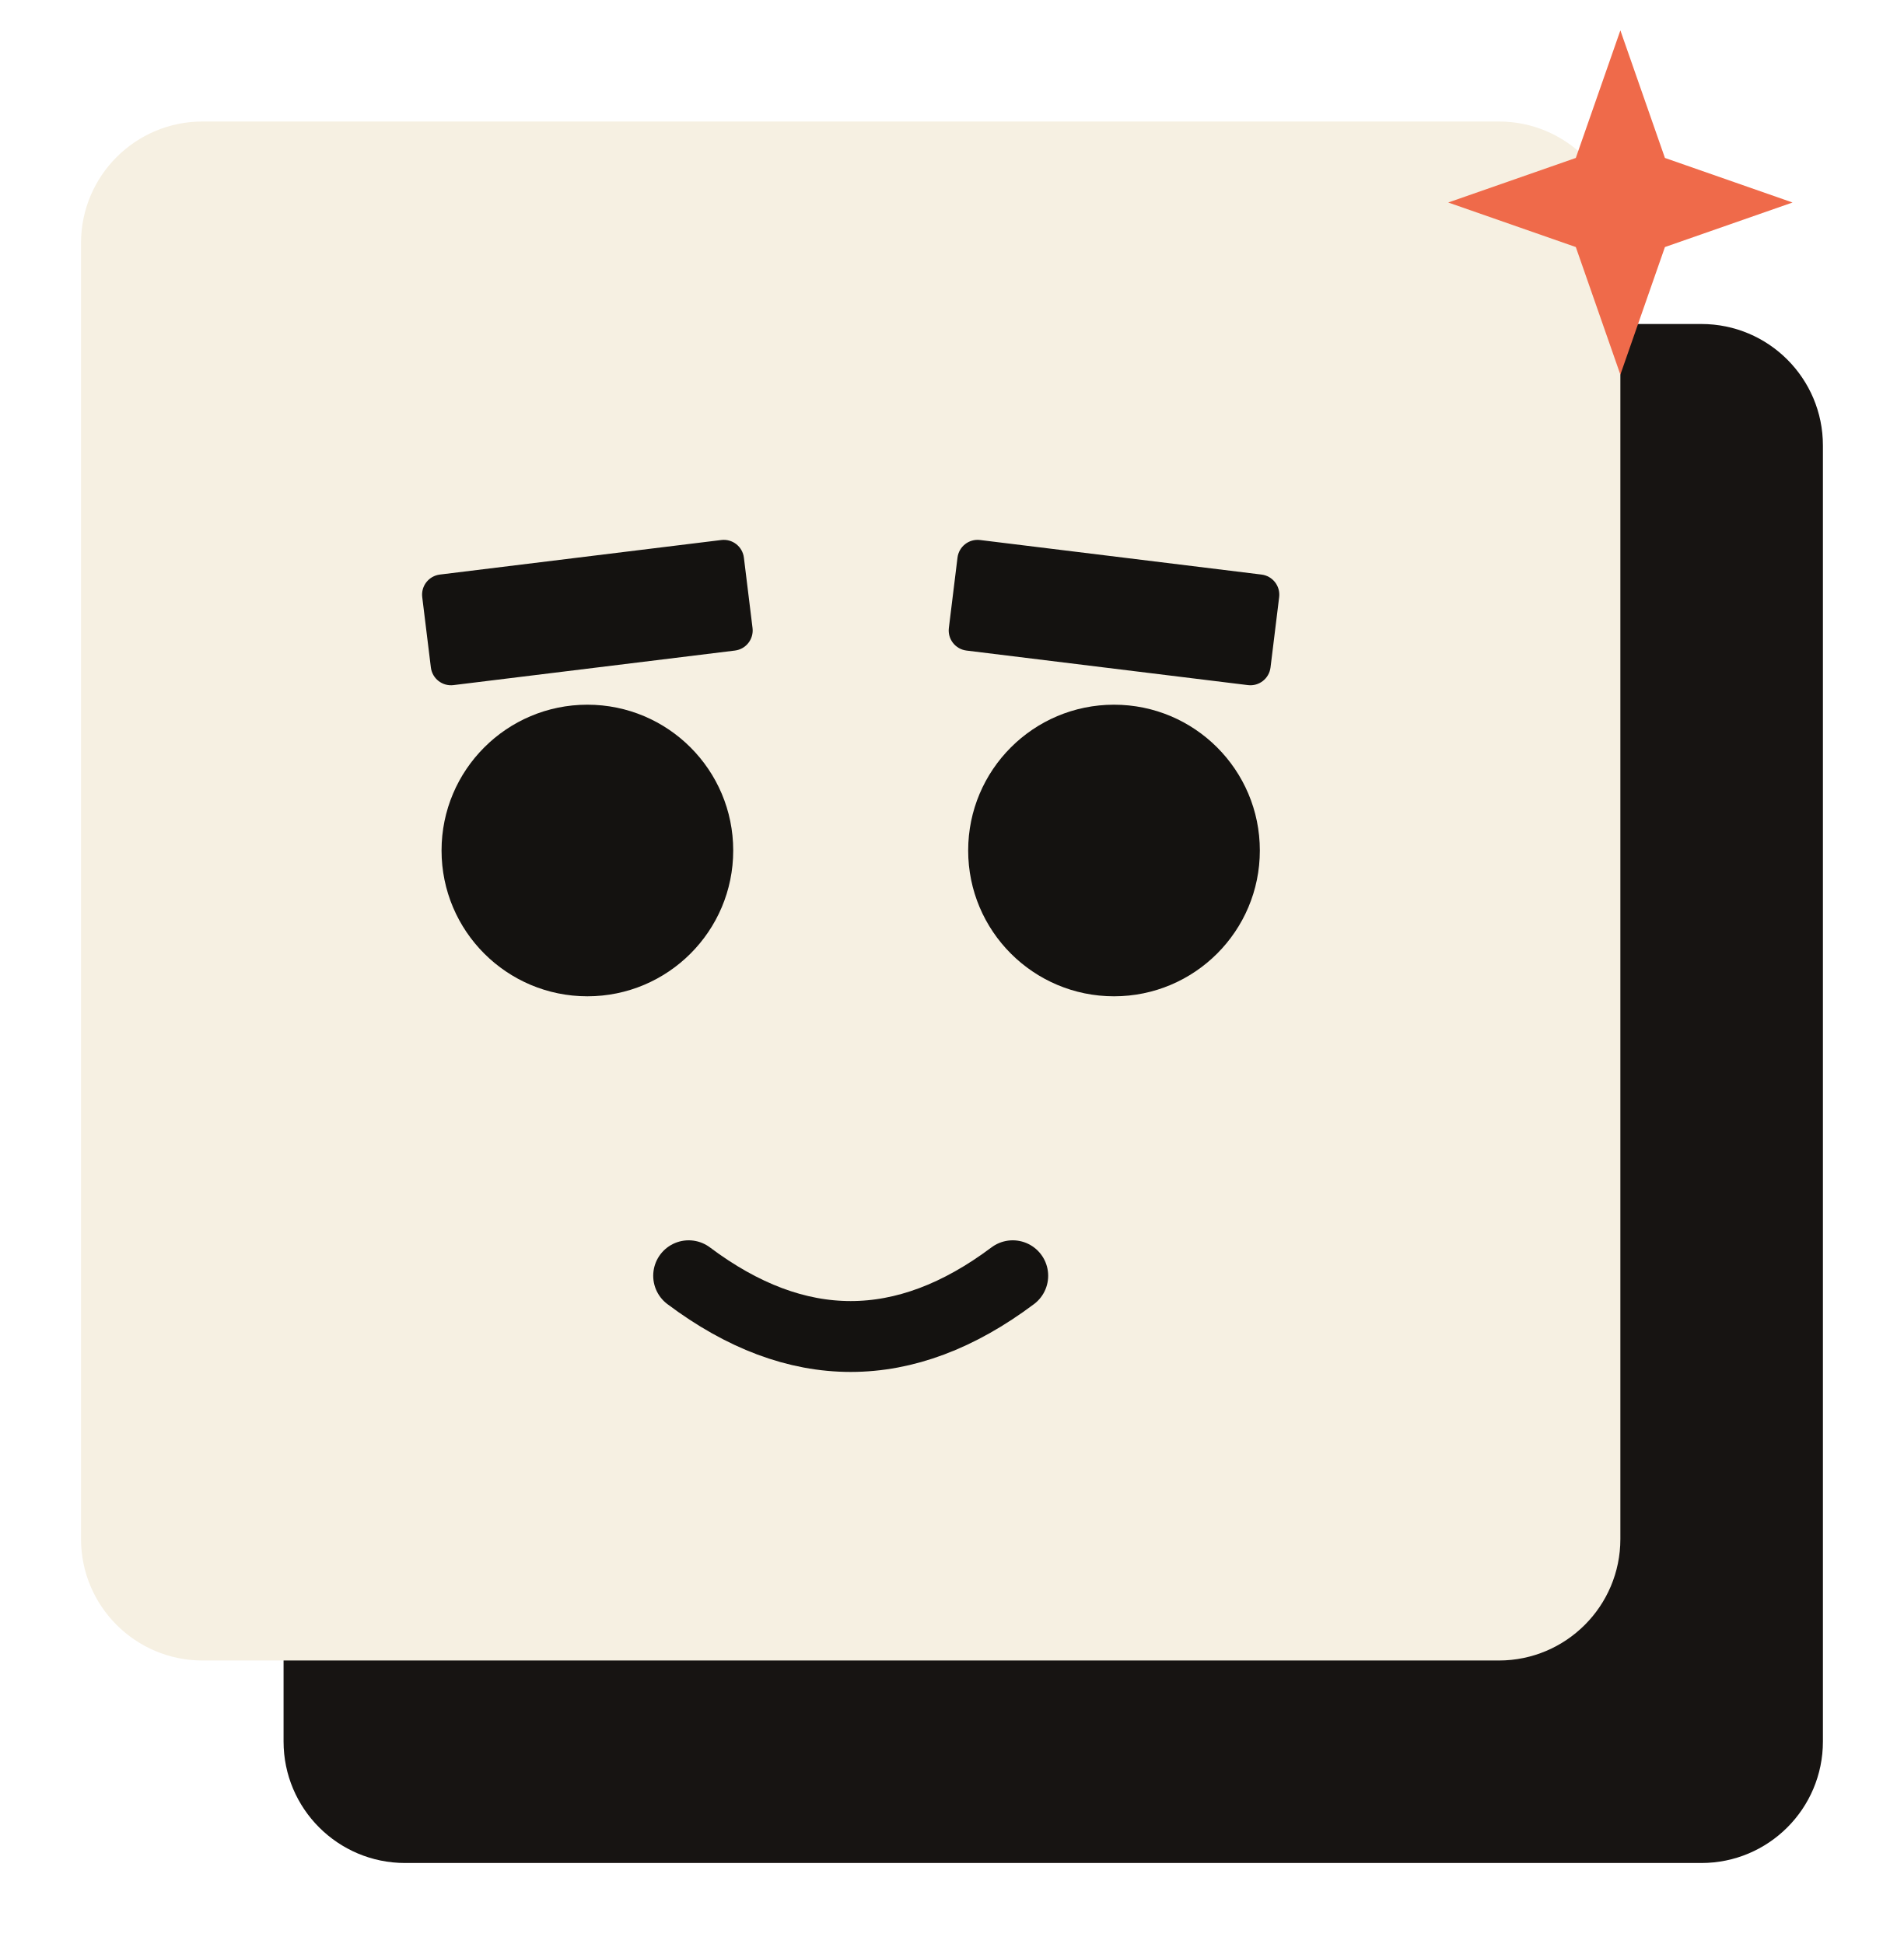
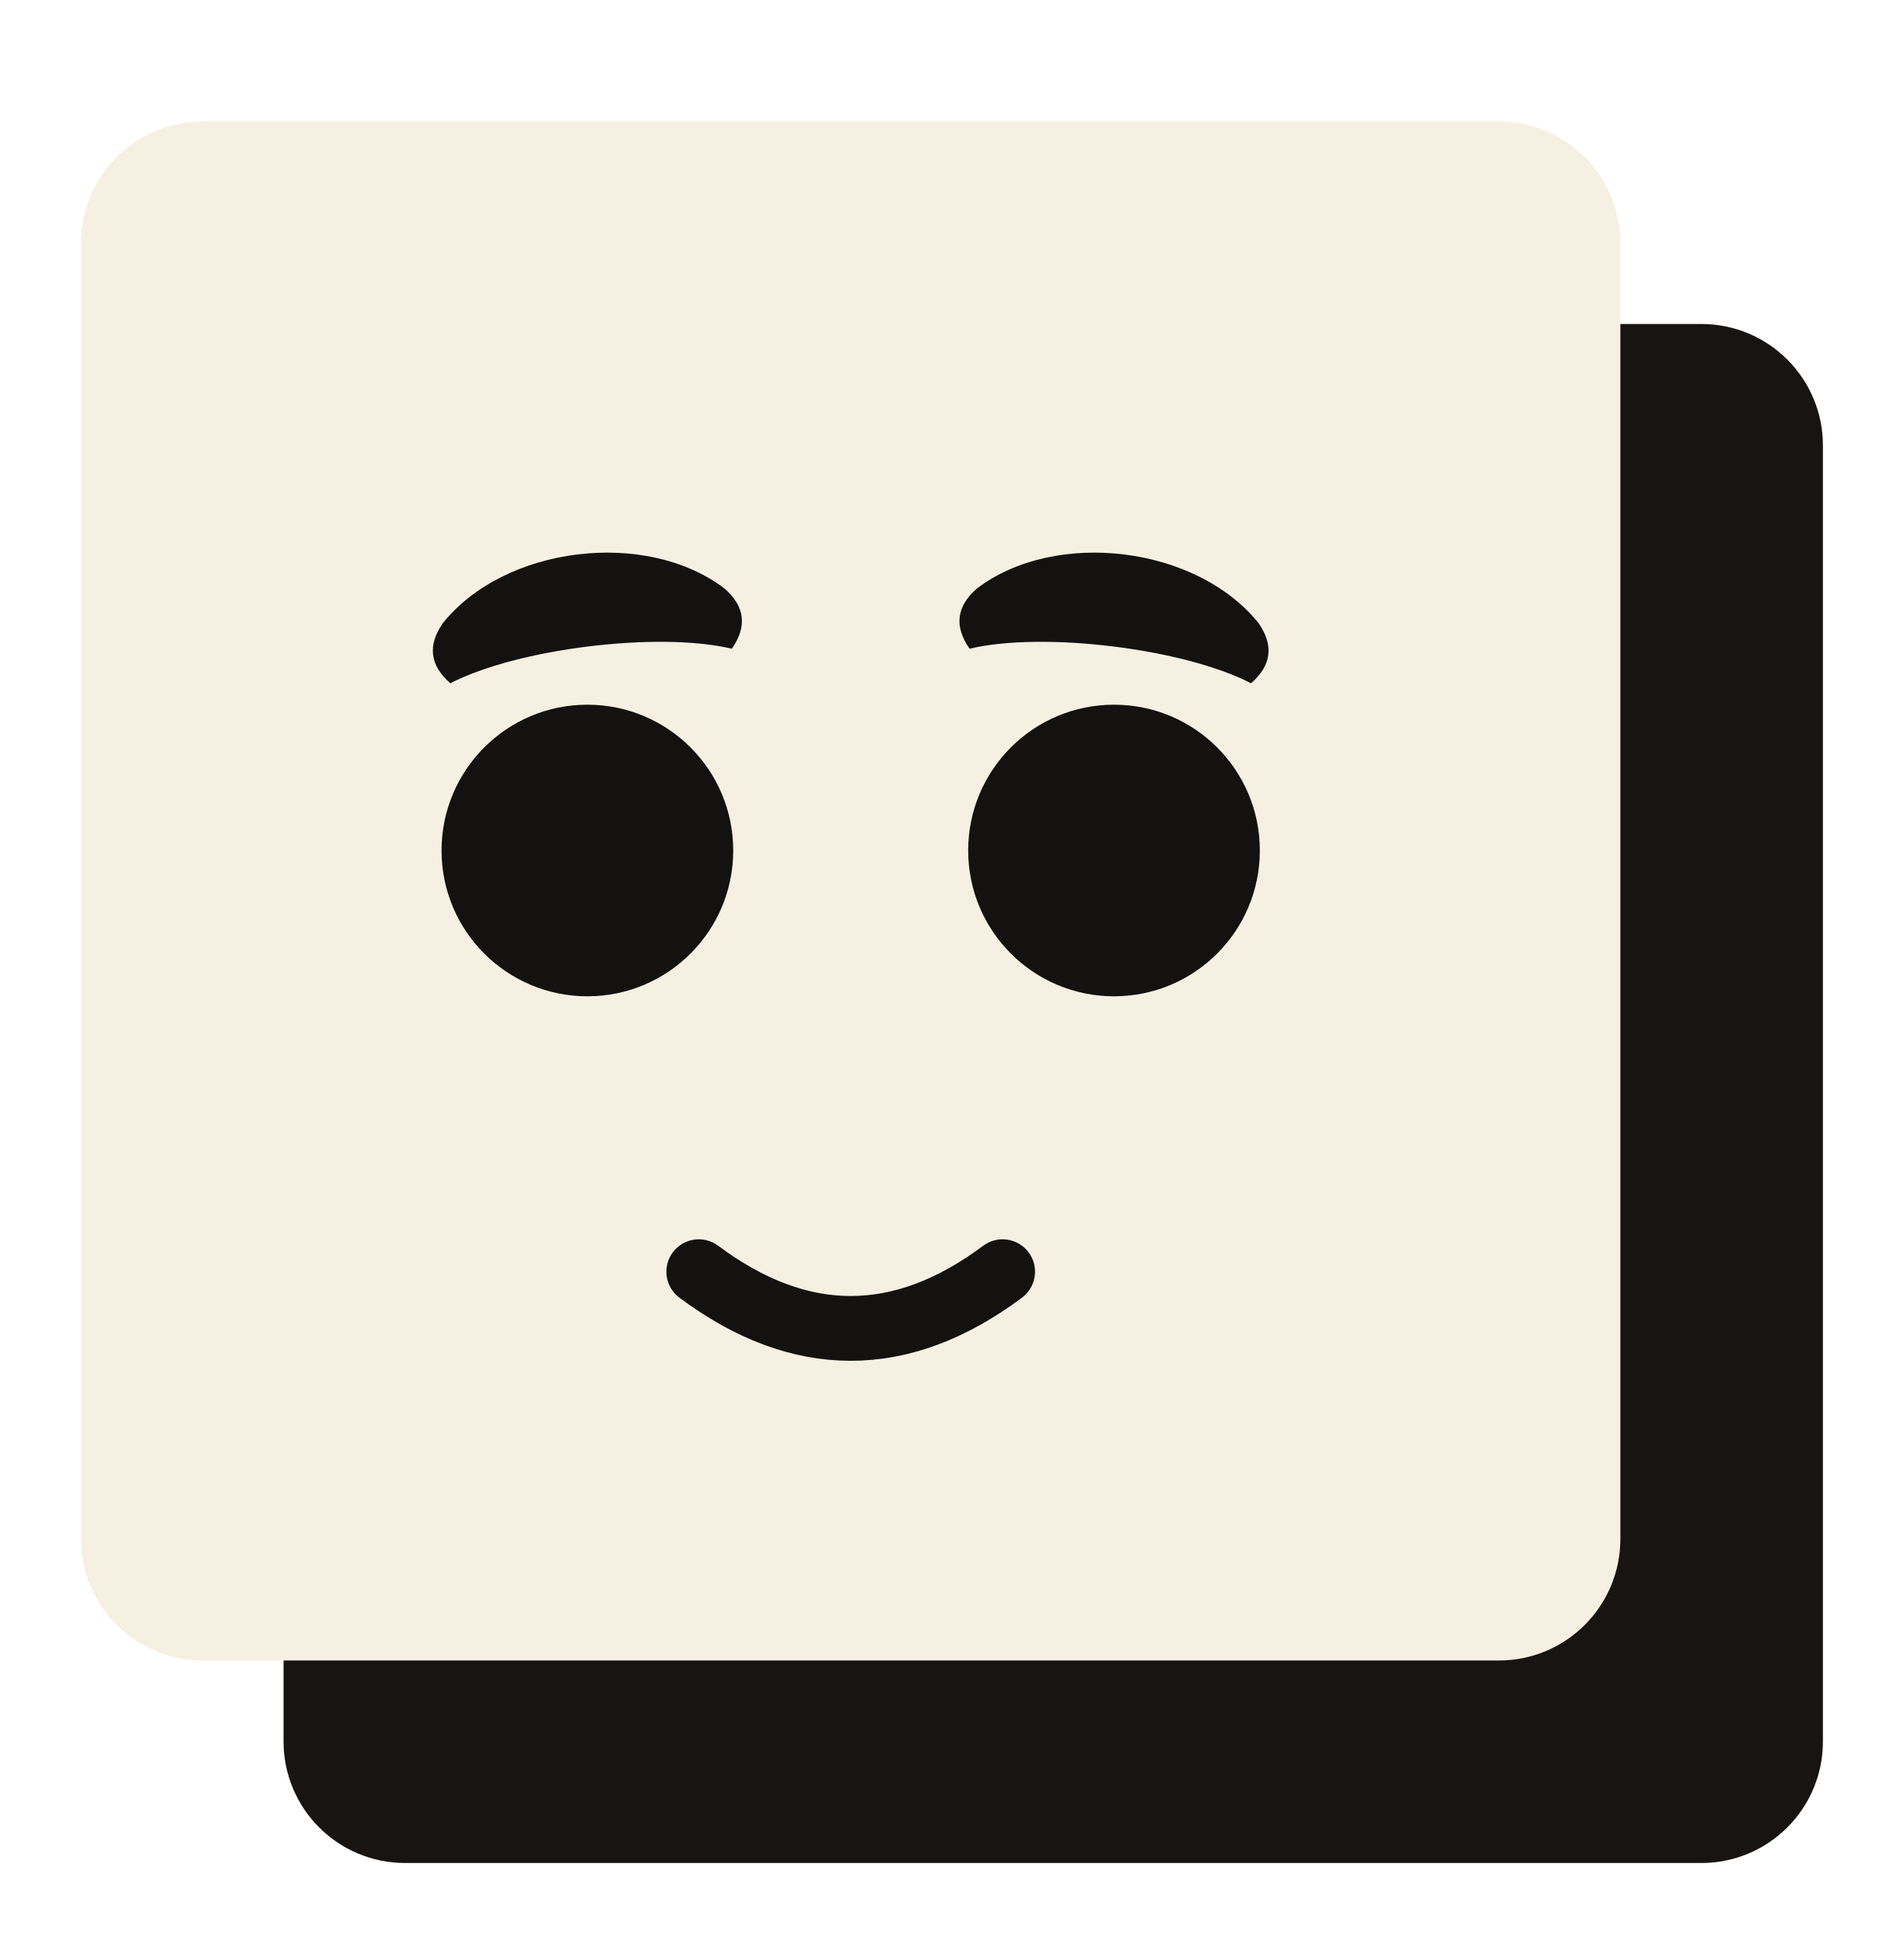
<svg xmlns="http://www.w3.org/2000/svg" viewBox="0 0 94 96" width="94" height="96" role="img" aria-labelledby="bot-face-cream-title">
  <rect x="14" y="16" width="76" height="76" rx="6" fill="#171412" />
  <rect x="4" y="6" width="76" height="76" rx="6" fill="#F6F0E2" />
  <g fill="#141210">
-     <rect x="21" y="27.5" width="16" height="5.5" rx="1" transform="rotate(-7 29 30.25)" />
-     <rect x="47" y="27.5" width="16" height="5.5" rx="1" transform="rotate(7 55 30.25)" />
+     <path d="M22 29.9 C25.5 26.5 32.5 26.5 36 29.9 C36.9 30.9 36.9 31.9 36 32.9 C32.5 31.6 25.5 31.6 22 32.9 C21.1 31.9 21.1 30.9 22 29.9 Z" transform="rotate(-7 29 31.4)" />
+     <path d="M62 29.9 C58.5 26.5 51.5 26.5 48 29.9 C47.1 30.9 47.1 31.9 48 32.9 C51.5 31.6 58.5 31.6 62 32.9 C62.9 31.9 62.9 30.9 62 29.9 Z" transform="rotate(7 55 31.4)" />
    <circle cx="29" cy="42" r="7.2" />
    <circle cx="55" cy="42" r="7.2" />
  </g>
-   <path d="M34 63 Q42 69 50 63" fill="none" stroke="#141210" stroke-width="3.5" stroke-linecap="round" />
-   <g transform="translate(80 10)">
-     <path d="M0 -8.5 L2.2 -2.2 L8.5 0 L2.2 2.2 L0 8.5 L-2.2 2.2 L-8.5 0 L-2.2 -2.2 Z" fill="#EF6A4A" />
-   </g>
+   <path d="M34.5 62.8 Q42 68.4 49.5 62.8" fill="none" stroke="#141210" stroke-width="3.2" stroke-linecap="round" />
</svg>
